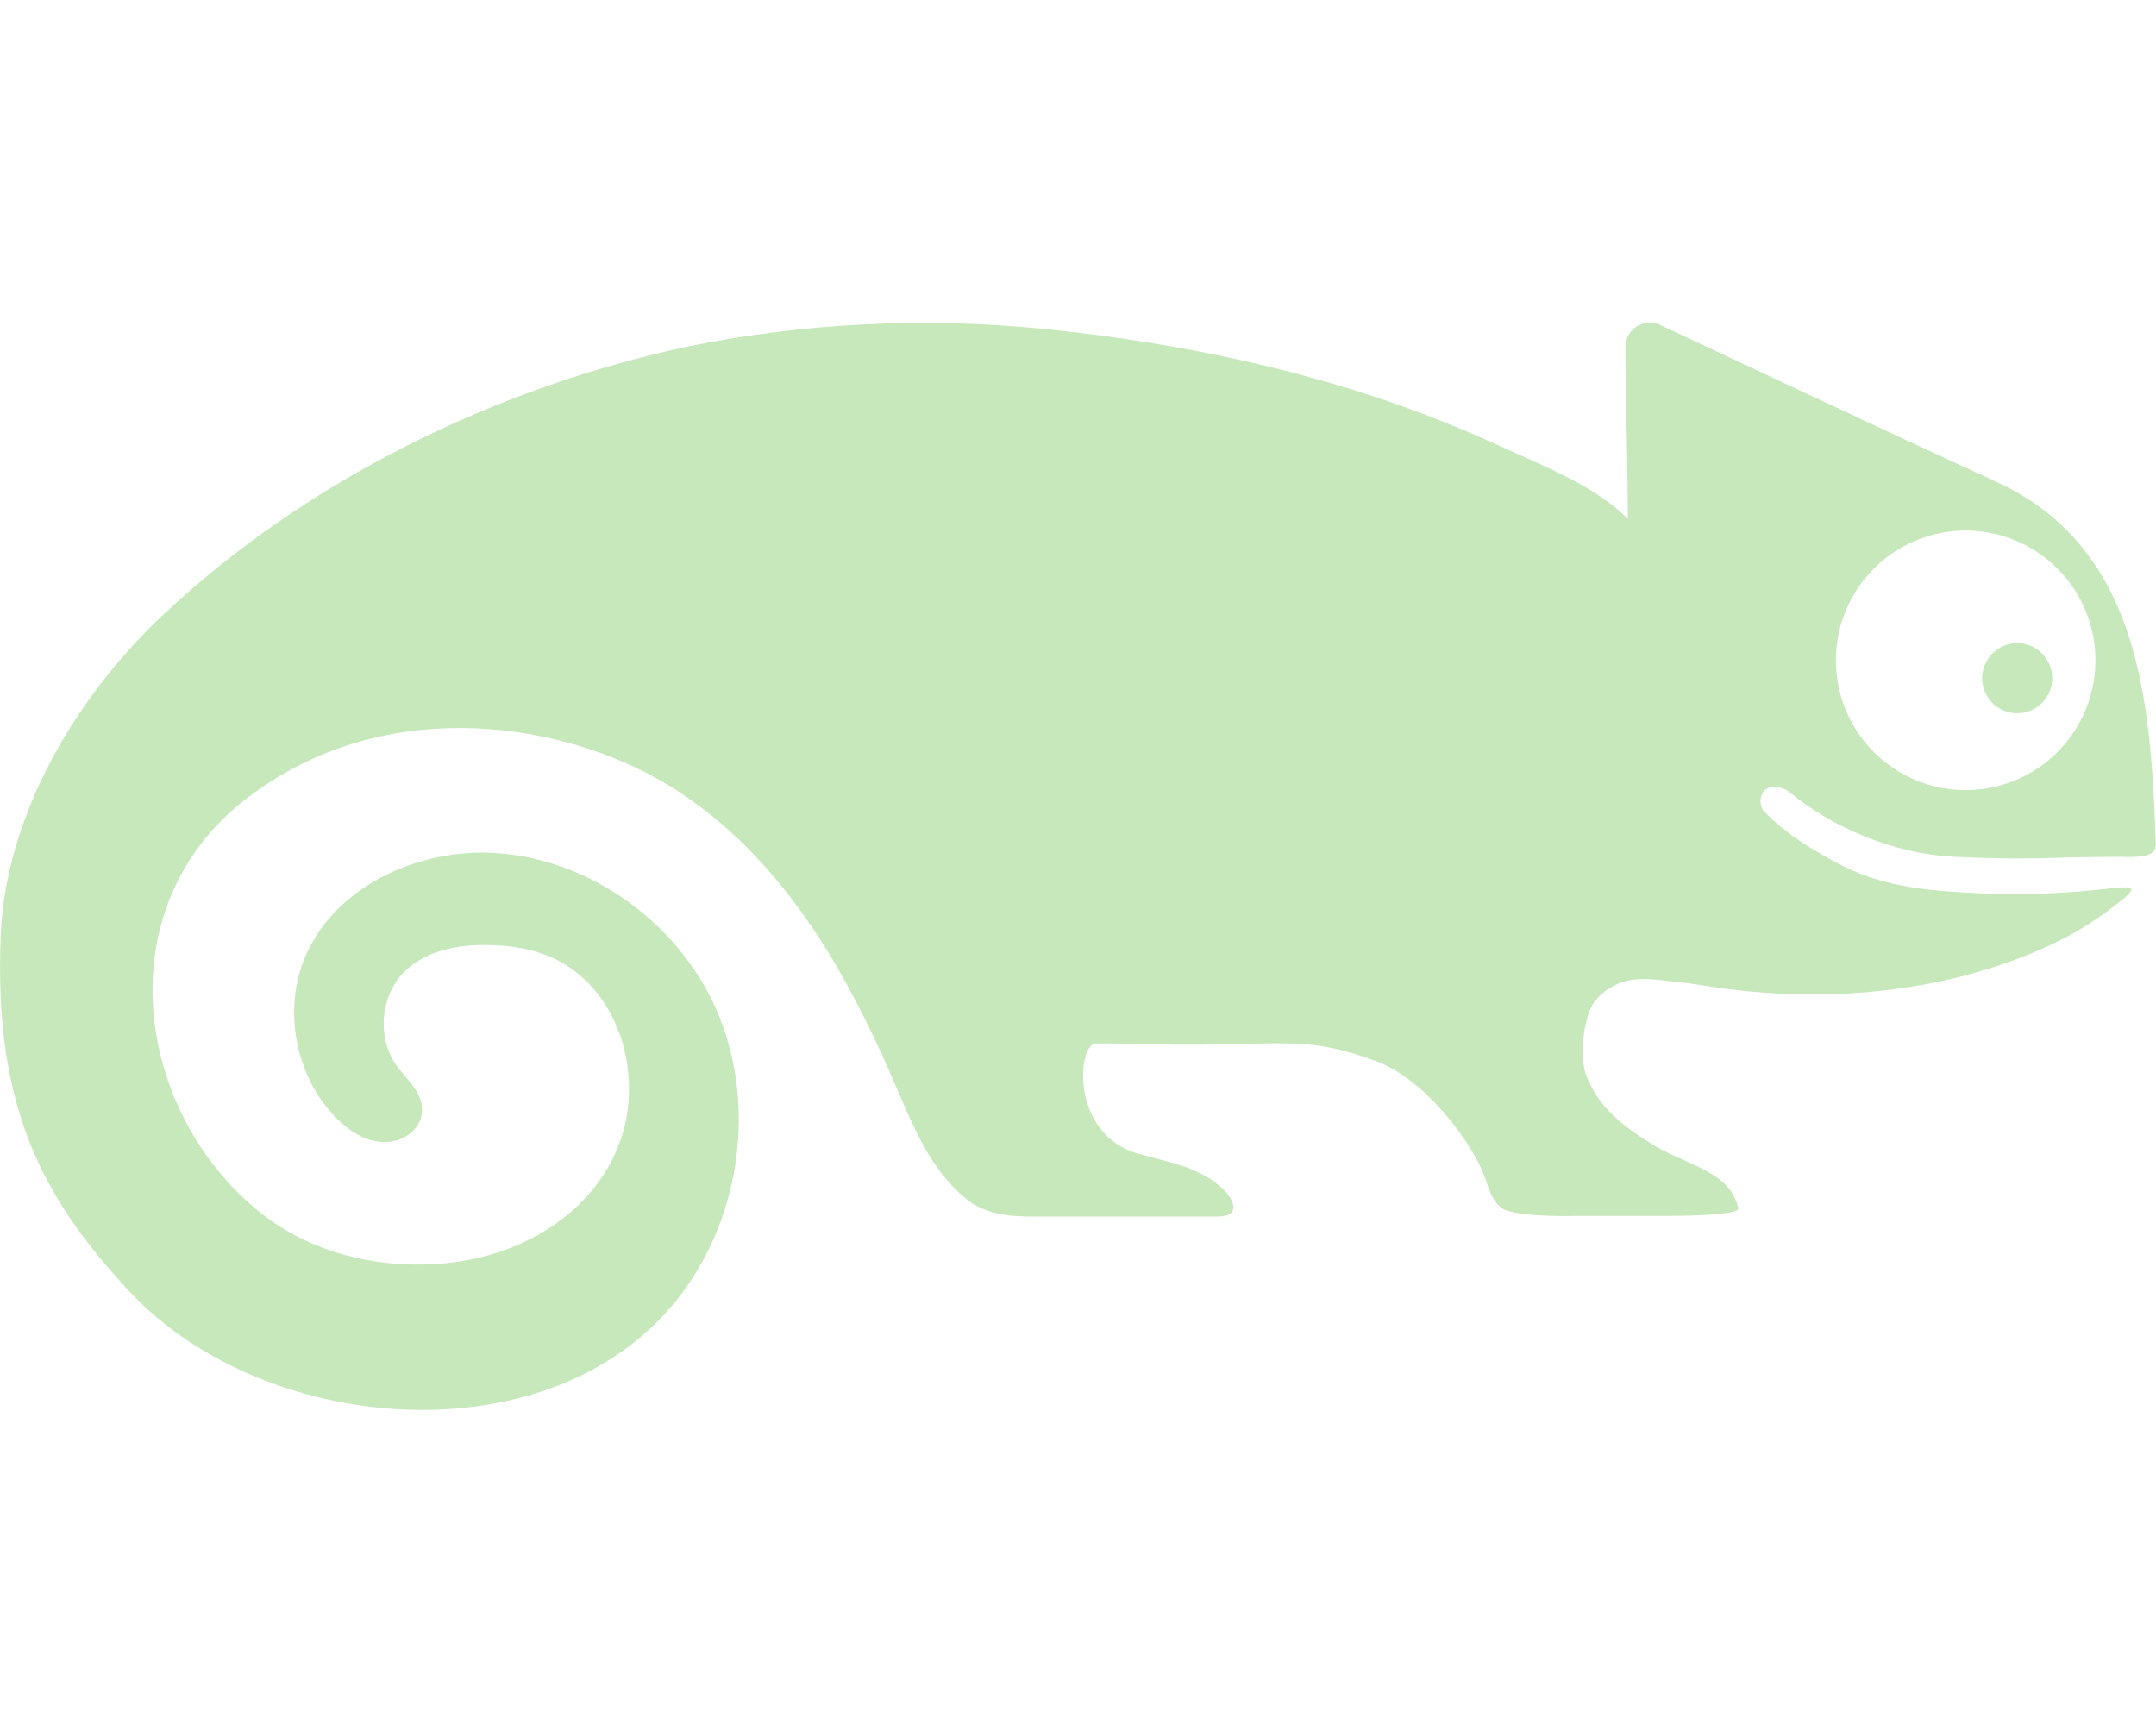
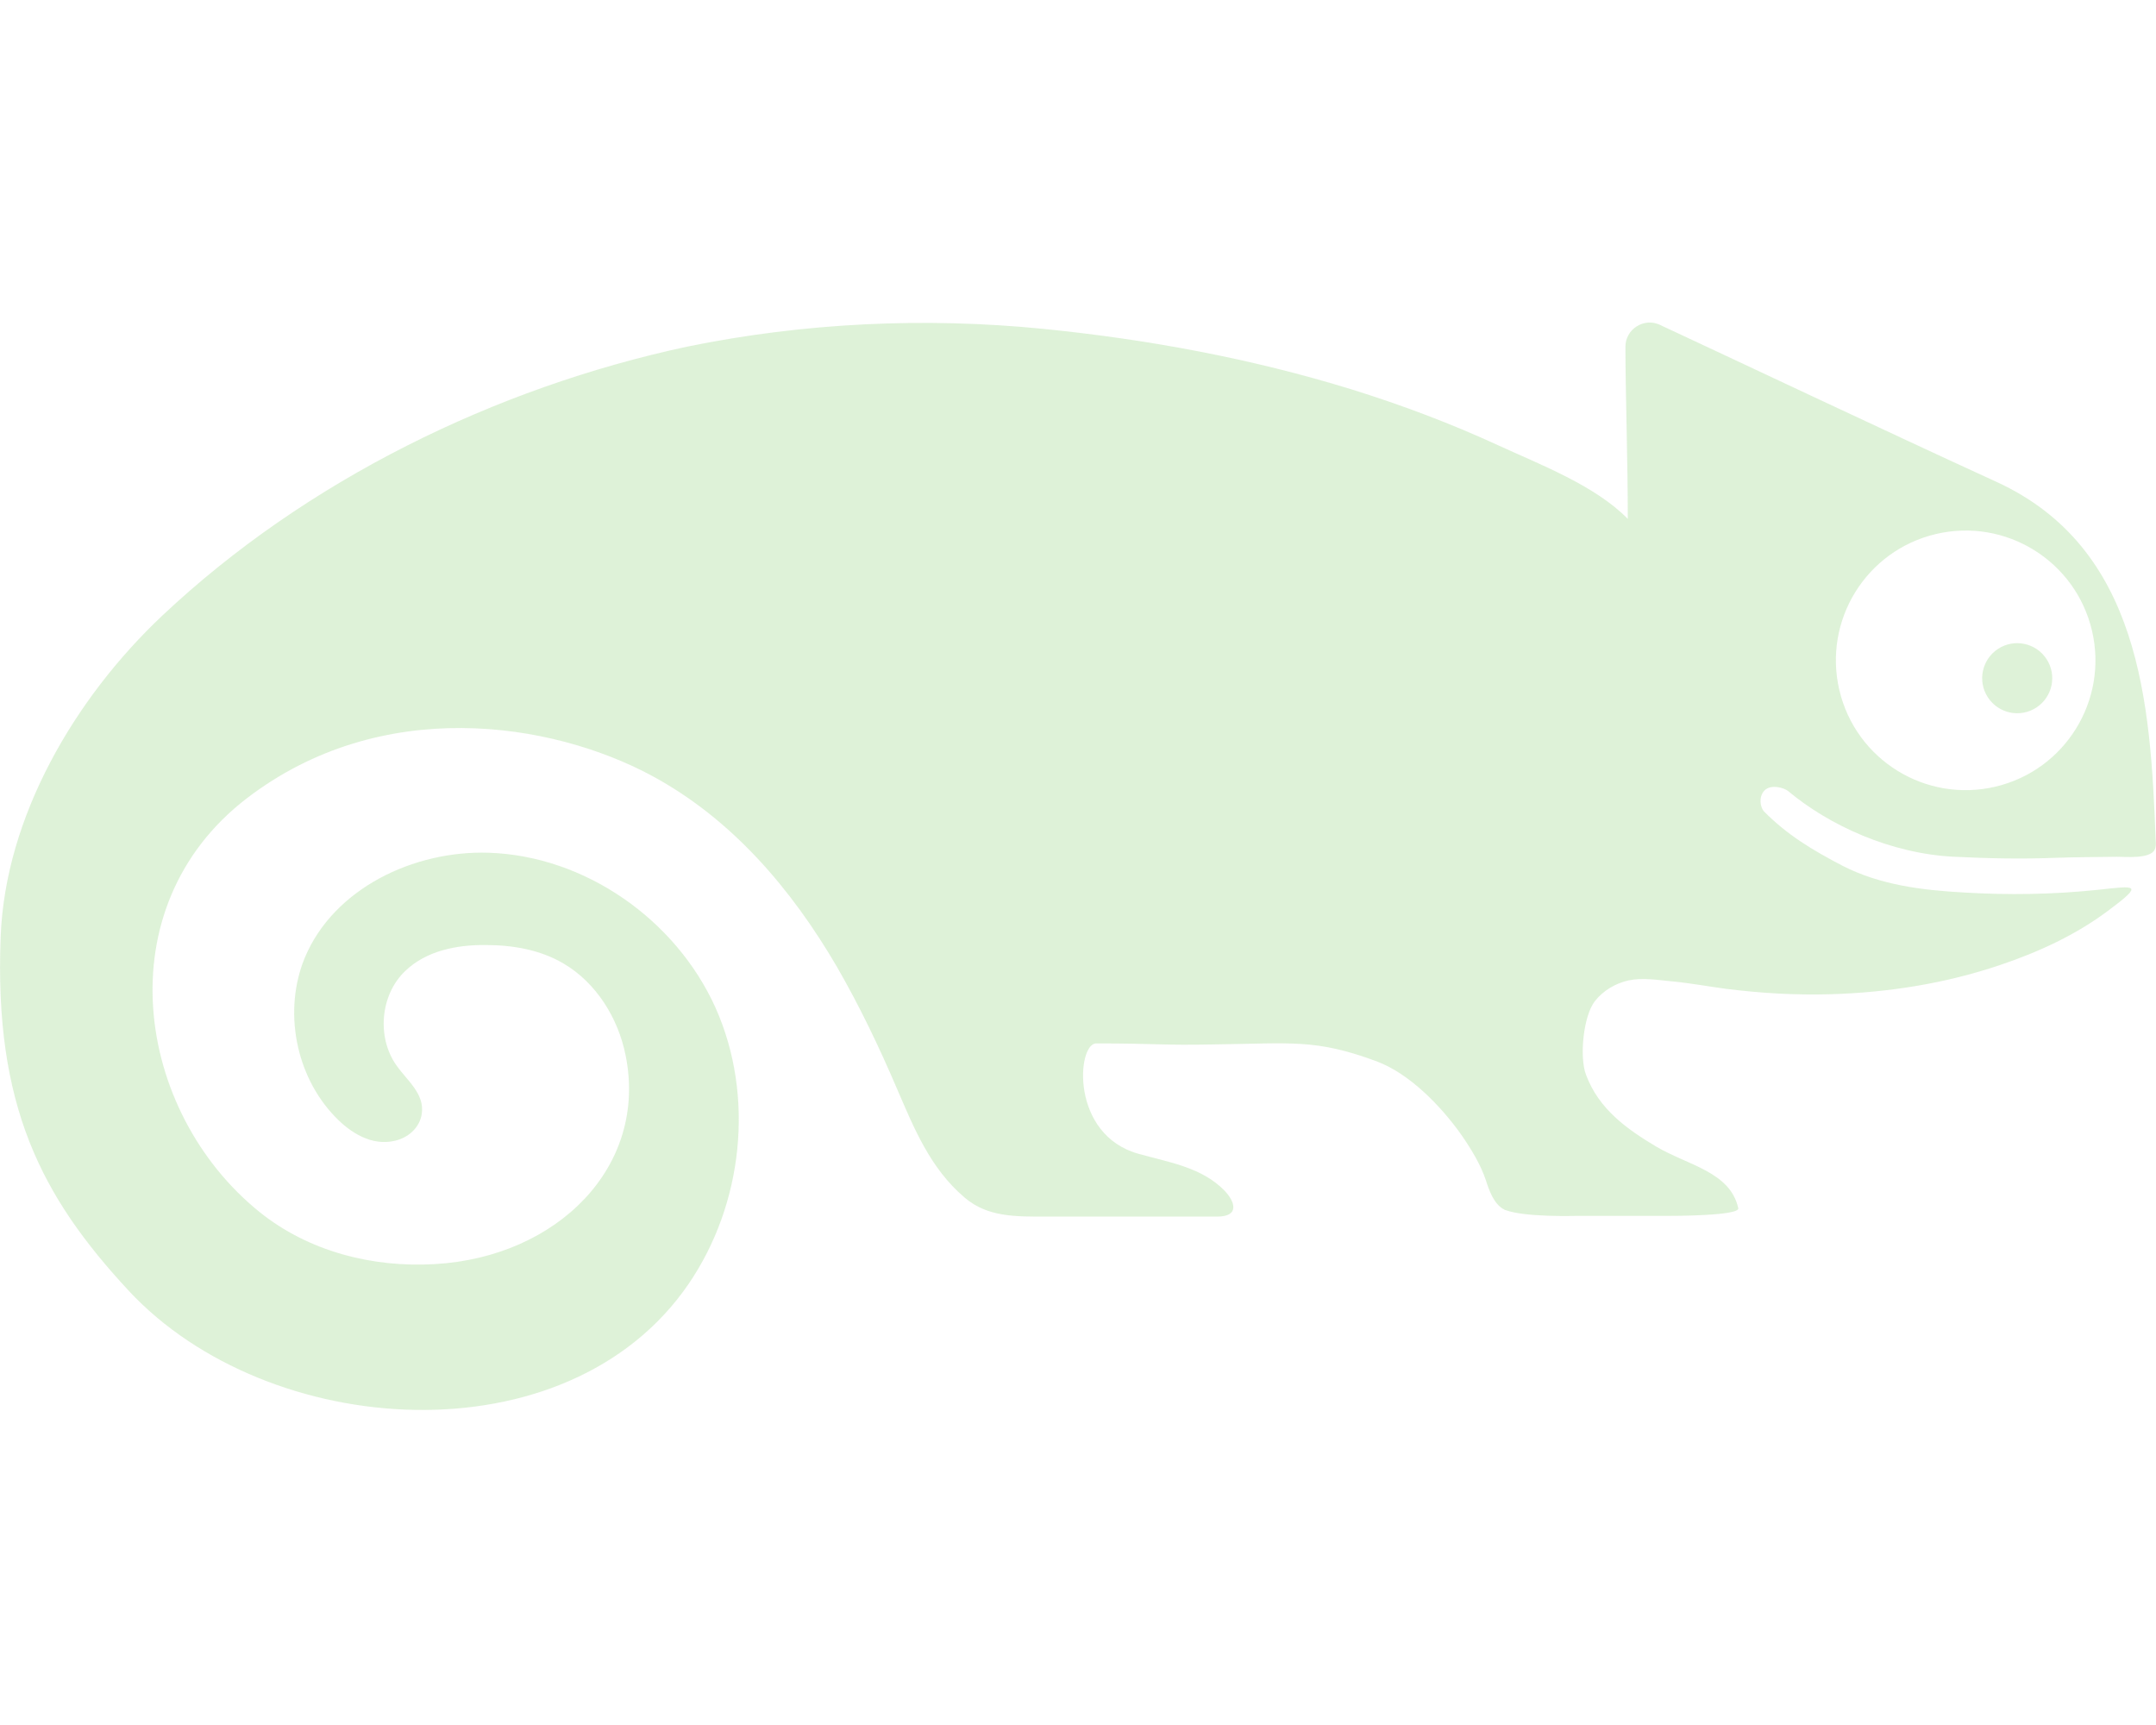
<svg xmlns="http://www.w3.org/2000/svg" viewBox="0 0 640 512" version="1.1" id="svg1">
  <defs id="defs1" />
-   <path d="M593.1 192.6A10.4 10.4 0 1 1 604.5 210a10.4 10.4 0 1 1 -11.4-17.4zm-47.1 12.2a38.5 38.5 0 1 1 75-17.6 38.5 38.5 0 1 1 -75 17.6zM433.7 336.7c3.2 4.6 5.8 9 7.3 13.4c1 3.1 2.4 7.3 5.5 8.9c.2 .1 .3 .2 .5 .2c5.7 2.1 20.3 1.7 20.3 1.7h26.8c2.3 0 22.4 0 21.9-2.3c-2.4-10.8-14.9-12.7-24.4-18.3c-8.7-5.2-17-11.1-20.8-21.3c-2-5.2-.8-17.4 2.6-21.8c2.5-3.2 6.1-5.3 10-6.2c4.3-.9 8.8-.1 13.1 .3c5.3 .5 10.6 1.5 15.9 2.2c10.3 1.3 20.6 1.9 31 1.6c17.1-.5 34.2-3.2 50.4-8.7c11.3-3.8 22.4-8.9 32-16.1c10.9-8.1 8.1-7.4-3-6.2c-13.3 1.4-26.6 1.6-39.9 .8c-12.4-.7-24.7-2.2-35.9-7.9c-8.8-4.6-16.4-9.1-23.4-16.2c-1-1.1-1.7-4.2 .2-6.2c1.9-1.9 5.8-.8 7 .2c12.2 10.2 30.5 18.6 49.3 19.5c10.2 .5 20.1 .7 30.4 .3c5.1-.2 12.8-.2 17.9-.3c2.6 0 9.8 .7 11.2-2.1c.4-.8 .4-1.8 .3-2.7c-1.5-40.9-4.5-86.9-47.3-106.5c-31.9-14.6-79.7-37.2-99.9-46.6c-4.7-2.2-10.2 1.3-10.2 6.5c0 13.6 .7 33.3 .7 51.1c-9.7-9.9-26-16.1-38.4-21.8c-14.1-6.5-28.7-12-43.5-16.6c-29.8-9.2-60.7-14.9-91.7-18c-35.2-3.5-71-1.8-105.7 5.3C147 115.1 90.8 142.6 48.2 182.7C22.1 207.3 1.6 242.4 .2 277.9c-2 50.3 12.1 77.3 38 105.2c41.3 44.4 130.2 50.6 166.2-2c16.2-23.7 19.7-55.8 8-82c-11.8-26.2-38.8-45.1-67.4-46c-22.2-.7-45.9 10.6-54.5 31.1c-6.5 15.7-2.8 35.1 9 47.3c4.6 4.8 10.9 8.7 17.7 7.1c4-.9 7.4-3.9 8-8c.9-6-4.4-9.9-7.6-14.5c-5.8-8.3-4.7-20.9 2.7-27.9c6.2-6 15.3-7.8 23.9-7.7c8 0 16.2 1.4 23.1 5.5c9.7 5.7 16.2 16.2 18.4 27.2c6.7 33-20.2 59.9-56.6 62c-18.6 1.1-37.6-3.8-52.1-15.5C40.1 329.9 31.1 269.4 73.2 237c40-30.7 90.4-22.8 120.2-6.8c23.8 12.8 41.5 33.6 55 56.7c6.7 11.6 12.5 23.7 17.8 36.1c5.1 11.8 9.9 23.8 20.2 32.5c6.8 5.8 15.2 5.6 24.1 5.6h50.8c6.9 0 5.2-4.6 2.2-7.7c-6.7-6.9-16.4-8.4-25.4-10.9c-20.5-5.6-18.4-32.8-12.7-32.8c18.3 0 18.9 .6 34.9 .3c23.2-.3 30.2-1.7 48.3 5c9.7 3.6 19 13.1 25.1 21.7z" id="path1" style="fill:#a6da95;fill-opacity:0.8;opacity:0.8" />
+   <path d="M593.1 192.6A10.4 10.4 0 1 1 604.5 210a10.4 10.4 0 1 1 -11.4-17.4zm-47.1 12.2a38.5 38.5 0 1 1 75-17.6 38.5 38.5 0 1 1 -75 17.6zM433.7 336.7c3.2 4.6 5.8 9 7.3 13.4c1 3.1 2.4 7.3 5.5 8.9c.2 .1 .3 .2 .5 .2c5.7 2.1 20.3 1.7 20.3 1.7h26.8c2.3 0 22.4 0 21.9-2.3c-2.4-10.8-14.9-12.7-24.4-18.3c-8.7-5.2-17-11.1-20.8-21.3c-2-5.2-.8-17.4 2.6-21.8c2.5-3.2 6.1-5.3 10-6.2c4.3-.9 8.8-.1 13.1 .3c5.3 .5 10.6 1.5 15.9 2.2c10.3 1.3 20.6 1.9 31 1.6c17.1-.5 34.2-3.2 50.4-8.7c11.3-3.8 22.4-8.9 32-16.1c10.9-8.1 8.1-7.4-3-6.2c-13.3 1.4-26.6 1.6-39.9 .8c-12.4-.7-24.7-2.2-35.9-7.9c-8.8-4.6-16.4-9.1-23.4-16.2c-1-1.1-1.7-4.2 .2-6.2c1.9-1.9 5.8-.8 7 .2c12.2 10.2 30.5 18.6 49.3 19.5c10.2 .5 20.1 .7 30.4 .3c5.1-.2 12.8-.2 17.9-.3c2.6 0 9.8 .7 11.2-2.1c.4-.8 .4-1.8 .3-2.7c-1.5-40.9-4.5-86.9-47.3-106.5c-31.9-14.6-79.7-37.2-99.9-46.6c-4.7-2.2-10.2 1.3-10.2 6.5c0 13.6 .7 33.3 .7 51.1c-9.7-9.9-26-16.1-38.4-21.8c-14.1-6.5-28.7-12-43.5-16.6c-29.8-9.2-60.7-14.9-91.7-18c-35.2-3.5-71-1.8-105.7 5.3C147 115.1 90.8 142.6 48.2 182.7C22.1 207.3 1.6 242.4 .2 277.9c-2 50.3 12.1 77.3 38 105.2c41.3 44.4 130.2 50.6 166.2-2c16.2-23.7 19.7-55.8 8-82c-11.8-26.2-38.8-45.1-67.4-46c-22.2-.7-45.9 10.6-54.5 31.1c-6.5 15.7-2.8 35.1 9 47.3c4.6 4.8 10.9 8.7 17.7 7.1c4-.9 7.4-3.9 8-8c.9-6-4.4-9.9-7.6-14.5c-5.8-8.3-4.7-20.9 2.7-27.9c6.2-6 15.3-7.8 23.9-7.7c8 0 16.2 1.4 23.1 5.5c9.7 5.7 16.2 16.2 18.4 27.2c6.7 33-20.2 59.9-56.6 62c-18.6 1.1-37.6-3.8-52.1-15.5C40.1 329.9 31.1 269.4 73.2 237c40-30.7 90.4-22.8 120.2-6.8c23.8 12.8 41.5 33.6 55 56.7c6.7 11.6 12.5 23.7 17.8 36.1c5.1 11.8 9.9 23.8 20.2 32.5c6.8 5.8 15.2 5.6 24.1 5.6h50.8c6.9 0 5.2-4.6 2.2-7.7c-6.7-6.9-16.4-8.4-25.4-10.9c-20.5-5.6-18.4-32.8-12.7-32.8c18.3 0 18.9 .6 34.9 .3c23.2-.3 30.2-1.7 48.3 5c9.7 3.6 19 13.1 25.1 21.7z" id="path1" style="fill:#a6da95;fill-opacity:0.6;opacity:0.6" />
</svg>
